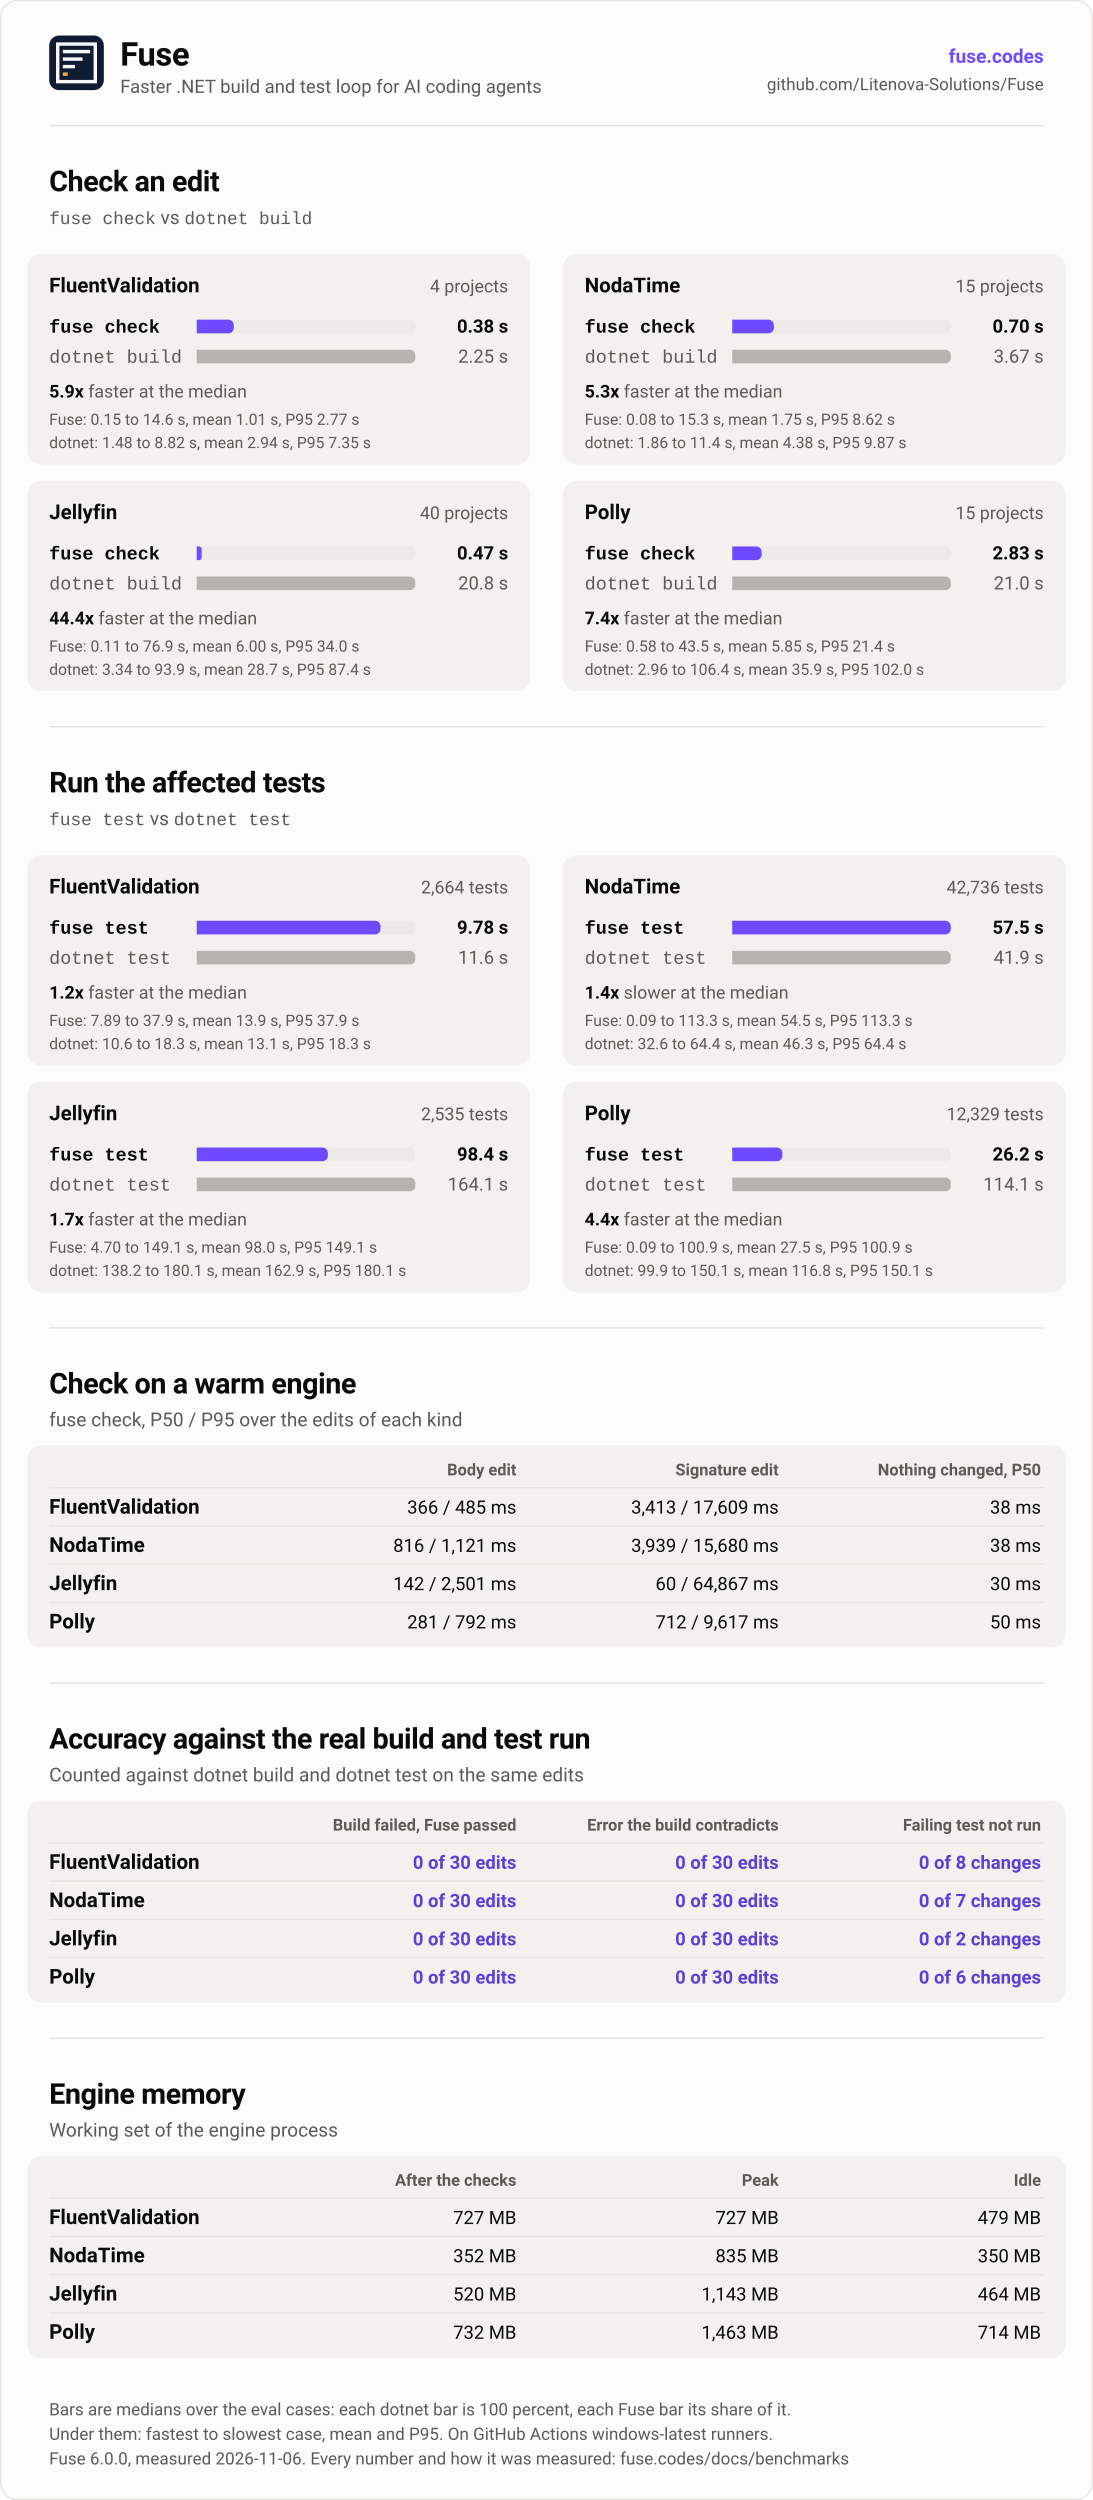
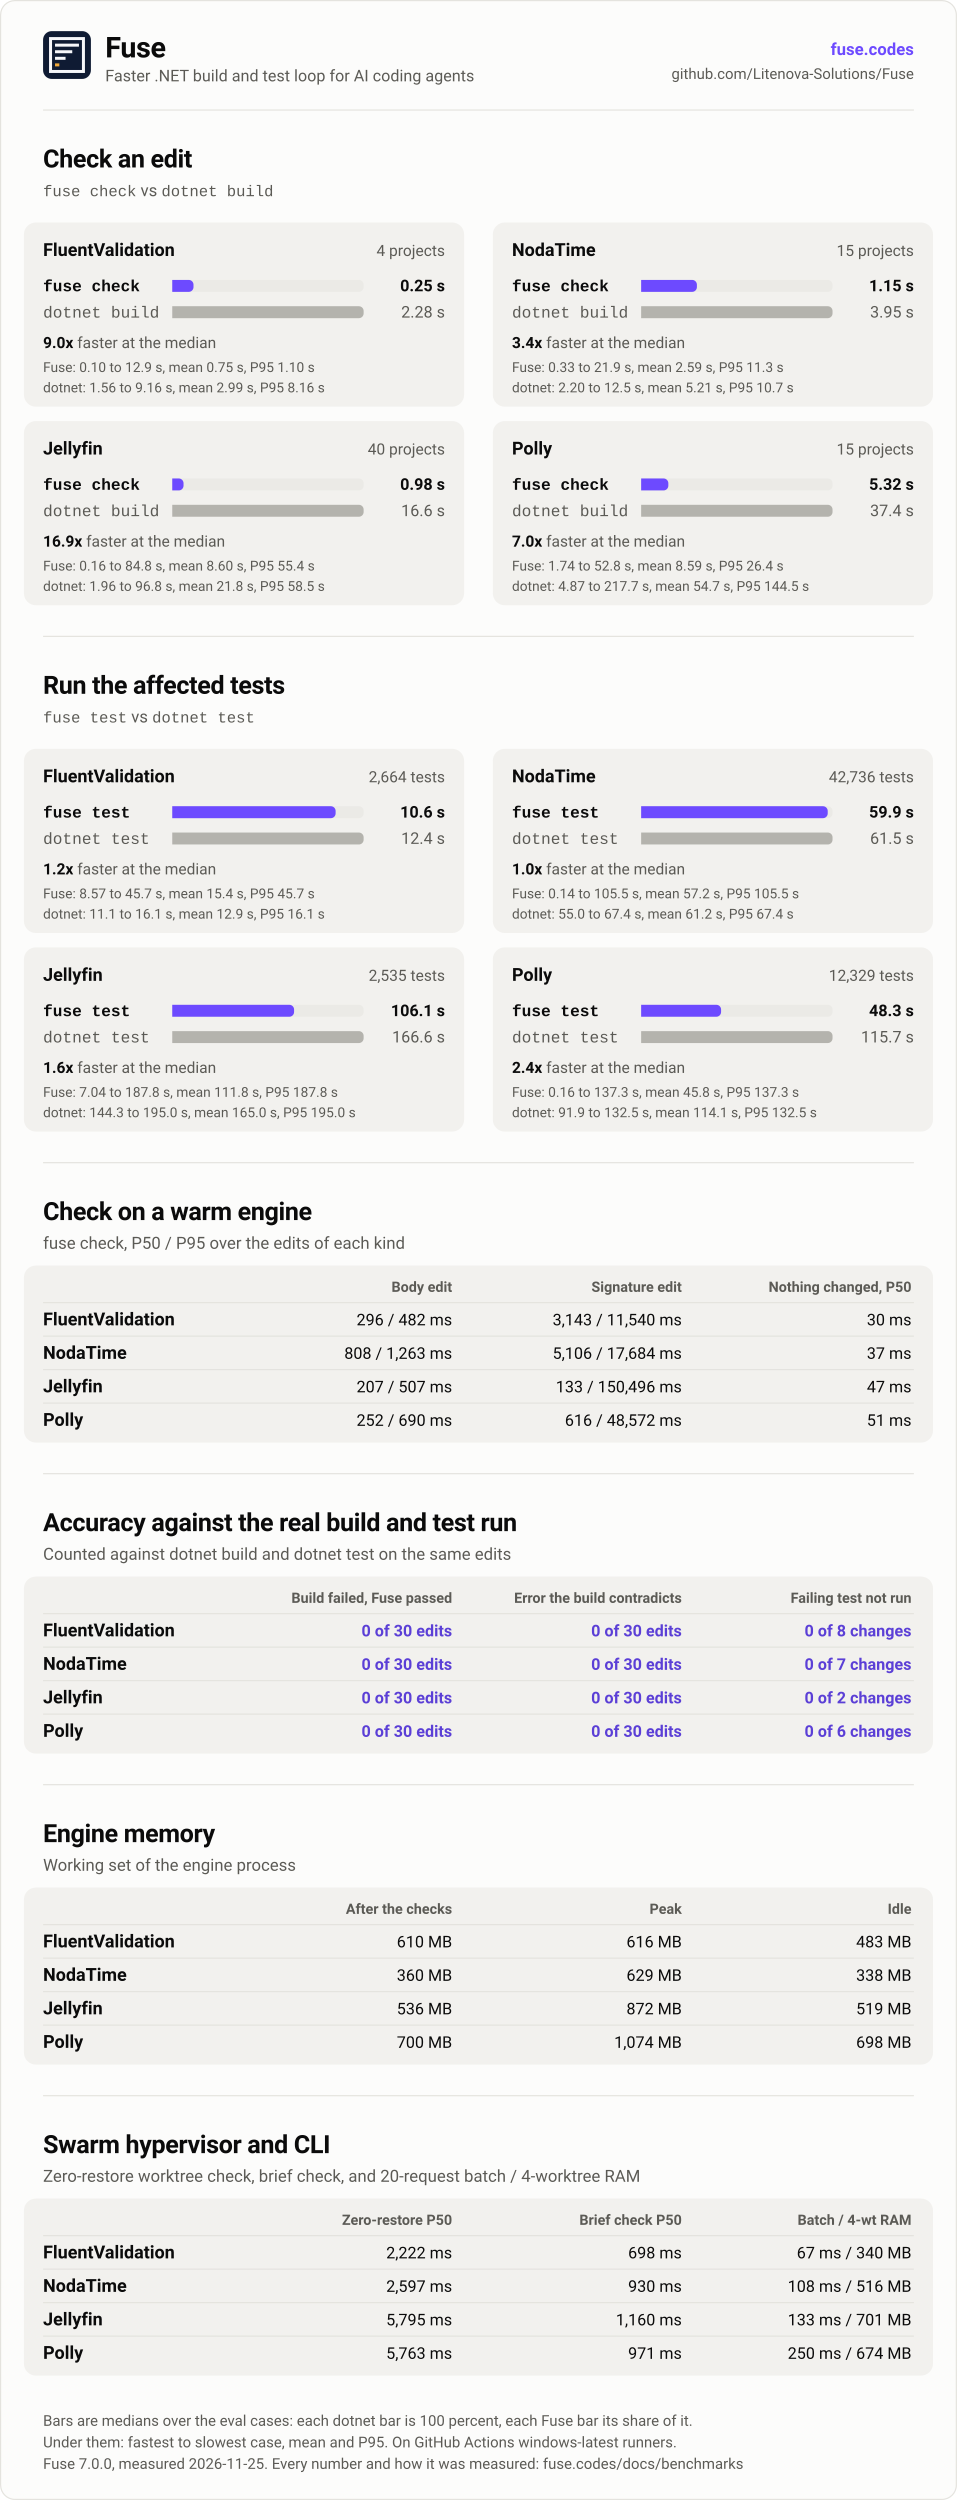
- <svg xmlns="http://www.w3.org/2000/svg" viewBox="0 0 800 1830" width="800" height="1830" role="img" aria-labelledby="t d">
+ <svg xmlns="http://www.w3.org/2000/svg" viewBox="0 0 800 2090" width="800" height="2090" role="img" aria-labelledby="t d">
  <style>
  .bg { fill: #fcfcfb; stroke: #e4e3de; }
  .brand { font-size: 24px; font-weight: 700; letter-spacing: -0.3px; }
  .tagline { font-size: 13.5px; fill: #5b5a55; }
  .site { font-size: 14px; font-weight: 600; fill: #6d4aff; }
  .repo-url { font-size: 12.5px; fill: #5b5a55; }
  .rule { stroke: #e4e3de; }
  text { font-family: ui-sans-serif, system-ui, -apple-system, "Segoe UI", Roboto, sans-serif; fill: #0b0b0b; }
  .mono { font-family: ui-monospace, SFMono-Regular, Consolas, "Liberation Mono", monospace; }
  .panel { font-size: 21px; font-weight: 700; letter-spacing: -0.3px; }
  .sub { font-size: 14px; fill: #5b5a55; }
  .sub .mono { font-size: 13px; }
  .repo { font-size: 15px; font-weight: 600; }
  .meta, .note { font-size: 13px; fill: #5b5a55; }
  .note { font-size: 12.5px; }
  .cmd, .t { font-size: 13.5px; fill: #5b5a55; }
  .t { font-variant-numeric: tabular-nums; }
  .fuse-text { fill: #0b0b0b; font-weight: 600; }
  .speed { font-size: 13px; fill: #5b5a55; }
  .speed tspan { fill: #0b0b0b; font-weight: 600; }
  .stats { font-size: 11.5px; fill: #5b5a55; font-variant-numeric: tabular-nums; }
  .track { fill: #ebeae6; }
  .fill-slow { fill: #b4b3ad; }
  .fill-fuse { fill: #6d4aff; }
  .card { fill: #f2f1ee; }
  .th { font-size: 12px; fill: #5b5a55; font-weight: 600; }
  .td { font-size: 13.5px; fill: #0b0b0b; font-variant-numeric: tabular-nums; }
  .td.good { fill: #5b3fd6; font-weight: 600; }
  .row-rule { stroke: #e4e3de; }
  @media (prefers-color-scheme: dark) {
    .card { fill: #22221f; }
    .th { fill: #b9b8af; }
    .td { fill: #f4f4f0; }
    .td.good { fill: #9b85ff; }
    .row-rule { stroke: #34332f; }
    .bg { fill: #1a1a19; stroke: #34332f; }
    .tagline, .repo-url { fill: #b9b8af; }
    .site { fill: #9b85ff; }
    .rule { stroke: #34332f; }
    text, .fuse-text, .speed tspan { fill: #f4f4f0; }
    .sub, .meta, .note, .cmd, .t, .speed, .stats { fill: #b9b8af; }
    .fuse-text { fill: #f4f4f0; }
    .track { fill: #2e2d2a; }
    .fill-slow { fill: #6f6e68; }
    .fill-fuse { fill: #9b85ff; }
  }
</style>
-   <rect class="bg" x="0.5" y="0.5" width="799" height="1829" rx="12" />
+   <rect class="bg" x="0.5" y="0.5" width="799" height="2089" rx="12" />
  <g transform="translate(36,26) scale(1.25)">
    <rect width="32" height="32" rx="5.87" fill="#0F1B33" />
    <g transform="translate(4 4) scale(0.1)">
      <path fill="#F6F7FA" fill-rule="evenodd" d="M0 0H240V240H0ZM20 20V220H220V20Z" />
      <path fill="#F6F7FA" d="M40 44H200V64H40ZM40 88H155.2V108H40ZM40 132H110.4V152H40Z" />
      <path fill="#EFA73A" d="M40 176H68.8V196H40Z" />
    </g>
  </g>
  <text class="brand" x="88" y="48">Fuse</text>
  <text class="tagline" x="88" y="68">Faster .NET build and test loop for AI coding agents</text>
  <a href="https://fuse.codes">
    <text class="site" x="764" y="46" text-anchor="end">fuse.codes</text>
  </a>
  <a href="https://github.com/Litenova-Solutions/Fuse">
    <text class="repo-url" x="764" y="66" text-anchor="end">github.com/Litenova-Solutions/Fuse</text>
  </a>
  <line class="rule" x1="36" y1="92" x2="764" y2="92" />
  <text class="panel" x="36" y="140">Check an edit</text>
  <text class="sub" x="36" y="164">
    <tspan class="mono">fuse check</tspan> vs <tspan class="mono">dotnet build</tspan>
  </text>
  <rect class="card" x="20" y="186" width="368" height="154" rx="10" />
  <text class="repo" x="36" y="214">FluentValidation</text>
  <text class="meta" x="372" y="214" text-anchor="end">4 projects</text>
  <text class="cmd mono fuse-text" x="36" y="243.5">fuse check</text>
  <path class="track" d="M144,234h156a4,4 0 0 1 4,4v2a4,4 0 0 1 -4,4h-156z" />
-   <path class="fill-fuse" d="M144,234h23.13a4,4 0 0 1 4,4v2a4,4 0 0 1 -4,4h-23.13z" />
-   <text class="t fuse-text" x="372" y="243.5" text-anchor="end">0.38 s</text>
+   <path class="fill-fuse" d="M144,234h13.77a4,4 0 0 1 4,4v2a4,4 0 0 1 -4,4h-13.77z" />
+   <text class="t fuse-text" x="372" y="243.5" text-anchor="end">0.25 s</text>
  <text class="cmd mono" x="36" y="265.5">dotnet build</text>
  <path class="fill-slow" d="M144,256h156a4,4 0 0 1 4,4v2a4,4 0 0 1 -4,4h-156z" />
-   <text class="t" x="372" y="265.5" text-anchor="end">2.25 s</text>
+   <text class="t" x="372" y="265.5" text-anchor="end">2.28 s</text>
  <text class="speed" x="36" y="291">
-     <tspan>5.9x</tspan> faster at the median</text>
-   <text class="stats" x="36" y="311">Fuse: 0.15 to 14.6 s, mean 1.01 s, P95 2.77 s</text>
-   <text class="stats" x="36" y="328">dotnet: 1.48 to 8.82 s, mean 2.94 s, P95 7.35 s</text>
+     <tspan>9.0x</tspan> faster at the median</text>
+   <text class="stats" x="36" y="311">Fuse: 0.10 to 12.9 s, mean 0.75 s, P95 1.10 s</text>
+   <text class="stats" x="36" y="328">dotnet: 1.56 to 9.16 s, mean 2.99 s, P95 8.16 s</text>
  <rect class="card" x="412" y="186" width="368" height="154" rx="10" />
  <text class="repo" x="428" y="214">NodaTime</text>
  <text class="meta" x="764" y="214" text-anchor="end">15 projects</text>
  <text class="cmd mono fuse-text" x="428" y="243.5">fuse check</text>
  <path class="track" d="M536,234h156a4,4 0 0 1 4,4v2a4,4 0 0 1 -4,4h-156z" />
-   <path class="fill-fuse" d="M536,234h26.45a4,4 0 0 1 4,4v2a4,4 0 0 1 -4,4h-26.45z" />
-   <text class="t fuse-text" x="764" y="243.5" text-anchor="end">0.70 s</text>
+   <path class="fill-fuse" d="M536,234h42.61a4,4 0 0 1 4,4v2a4,4 0 0 1 -4,4h-42.61z" />
+   <text class="t fuse-text" x="764" y="243.5" text-anchor="end">1.15 s</text>
  <text class="cmd mono" x="428" y="265.5">dotnet build</text>
  <path class="fill-slow" d="M536,256h156a4,4 0 0 1 4,4v2a4,4 0 0 1 -4,4h-156z" />
-   <text class="t" x="764" y="265.5" text-anchor="end">3.67 s</text>
+   <text class="t" x="764" y="265.5" text-anchor="end">3.95 s</text>
  <text class="speed" x="428" y="291">
-     <tspan>5.3x</tspan> faster at the median</text>
-   <text class="stats" x="428" y="311">Fuse: 0.08 to 15.3 s, mean 1.75 s, P95 8.62 s</text>
-   <text class="stats" x="428" y="328">dotnet: 1.86 to 11.4 s, mean 4.38 s, P95 9.87 s</text>
+     <tspan>3.4x</tspan> faster at the median</text>
+   <text class="stats" x="428" y="311">Fuse: 0.33 to 21.9 s, mean 2.59 s, P95 11.3 s</text>
+   <text class="stats" x="428" y="328">dotnet: 2.20 to 12.5 s, mean 5.21 s, P95 10.7 s</text>
  <rect class="card" x="20" y="352" width="368" height="154" rx="10" />
  <text class="repo" x="36" y="380">Jellyfin</text>
  <text class="meta" x="372" y="380" text-anchor="end">40 projects</text>
  <text class="cmd mono fuse-text" x="36" y="409.5">fuse check</text>
  <path class="track" d="M144,400h156a4,4 0 0 1 4,4v2a4,4 0 0 1 -4,4h-156z" />
-   <path class="fill-fuse" d="M144,400h1.8a1.8,1.8 0 0 1 1.8,1.8v6.4a1.8,1.8 0 0 1 -1.8,1.8h-1.8z" />
-   <text class="t fuse-text" x="372" y="409.5" text-anchor="end">0.47 s</text>
+   <path class="fill-fuse" d="M144,400h5.44a4,4 0 0 1 4,4v2a4,4 0 0 1 -4,4h-5.44z" />
+   <text class="t fuse-text" x="372" y="409.5" text-anchor="end">0.98 s</text>
  <text class="cmd mono" x="36" y="431.5">dotnet build</text>
  <path class="fill-slow" d="M144,422h156a4,4 0 0 1 4,4v2a4,4 0 0 1 -4,4h-156z" />
-   <text class="t" x="372" y="431.5" text-anchor="end">20.8 s</text>
+   <text class="t" x="372" y="431.5" text-anchor="end">16.6 s</text>
  <text class="speed" x="36" y="457">
-     <tspan>44.4x</tspan> faster at the median</text>
-   <text class="stats" x="36" y="477">Fuse: 0.11 to 76.9 s, mean 6.00 s, P95 34.0 s</text>
-   <text class="stats" x="36" y="494">dotnet: 3.34 to 93.9 s, mean 28.7 s, P95 87.4 s</text>
+     <tspan>16.9x</tspan> faster at the median</text>
+   <text class="stats" x="36" y="477">Fuse: 0.16 to 84.8 s, mean 8.60 s, P95 55.4 s</text>
+   <text class="stats" x="36" y="494">dotnet: 1.96 to 96.8 s, mean 21.8 s, P95 58.5 s</text>
  <rect class="card" x="412" y="352" width="368" height="154" rx="10" />
  <text class="repo" x="428" y="380">Polly</text>
  <text class="meta" x="764" y="380" text-anchor="end">15 projects</text>
  <text class="cmd mono fuse-text" x="428" y="409.5">fuse check</text>
  <path class="track" d="M536,400h156a4,4 0 0 1 4,4v2a4,4 0 0 1 -4,4h-156z" />
-   <path class="fill-fuse" d="M536,400h17.53a4,4 0 0 1 4,4v2a4,4 0 0 1 -4,4h-17.53z" />
-   <text class="t fuse-text" x="764" y="409.5" text-anchor="end">2.83 s</text>
+   <path class="fill-fuse" d="M536,400h18.73a4,4 0 0 1 4,4v2a4,4 0 0 1 -4,4h-18.73z" />
+   <text class="t fuse-text" x="764" y="409.5" text-anchor="end">5.32 s</text>
  <text class="cmd mono" x="428" y="431.5">dotnet build</text>
  <path class="fill-slow" d="M536,422h156a4,4 0 0 1 4,4v2a4,4 0 0 1 -4,4h-156z" />
-   <text class="t" x="764" y="431.5" text-anchor="end">21.0 s</text>
+   <text class="t" x="764" y="431.5" text-anchor="end">37.4 s</text>
  <text class="speed" x="428" y="457">
-     <tspan>7.4x</tspan> faster at the median</text>
-   <text class="stats" x="428" y="477">Fuse: 0.58 to 43.5 s, mean 5.85 s, P95 21.4 s</text>
-   <text class="stats" x="428" y="494">dotnet: 2.96 to 106.4 s, mean 35.9 s, P95 102.0 s</text>
+     <tspan>7.0x</tspan> faster at the median</text>
+   <text class="stats" x="428" y="477">Fuse: 1.74 to 52.8 s, mean 8.59 s, P95 26.4 s</text>
+   <text class="stats" x="428" y="494">dotnet: 4.87 to 217.7 s, mean 54.7 s, P95 144.5 s</text>
  <line class="rule" x1="36" y1="532" x2="764" y2="532" />
  <text class="panel" x="36" y="580">Run the affected tests</text>
  <text class="sub" x="36" y="604">
    <tspan class="mono">fuse test</tspan> vs <tspan class="mono">dotnet test</tspan>
  </text>
  <rect class="card" x="20" y="626" width="368" height="154" rx="10" />
  <text class="repo" x="36" y="654">FluentValidation</text>
  <text class="meta" x="372" y="654" text-anchor="end">2,664 tests</text>
  <text class="cmd mono fuse-text" x="36" y="683.5">fuse test</text>
  <path class="track" d="M144,674h156a4,4 0 0 1 4,4v2a4,4 0 0 1 -4,4h-156z" />
-   <path class="fill-fuse" d="M144,674h130.54a4,4 0 0 1 4,4v2a4,4 0 0 1 -4,4h-130.54z" />
-   <text class="t fuse-text" x="372" y="683.5" text-anchor="end">9.78 s</text>
+   <path class="fill-fuse" d="M144,674h132.58a4,4 0 0 1 4,4v2a4,4 0 0 1 -4,4h-132.58z" />
+   <text class="t fuse-text" x="372" y="683.5" text-anchor="end">10.6 s</text>
  <text class="cmd mono" x="36" y="705.5">dotnet test</text>
  <path class="fill-slow" d="M144,696h156a4,4 0 0 1 4,4v2a4,4 0 0 1 -4,4h-156z" />
-   <text class="t" x="372" y="705.5" text-anchor="end">11.6 s</text>
+   <text class="t" x="372" y="705.5" text-anchor="end">12.4 s</text>
  <text class="speed" x="36" y="731">
    <tspan>1.2x</tspan> faster at the median</text>
-   <text class="stats" x="36" y="751">Fuse: 7.89 to 37.9 s, mean 13.9 s, P95 37.9 s</text>
-   <text class="stats" x="36" y="768">dotnet: 10.6 to 18.3 s, mean 13.1 s, P95 18.3 s</text>
+   <text class="stats" x="36" y="751">Fuse: 8.57 to 45.7 s, mean 15.4 s, P95 45.7 s</text>
+   <text class="stats" x="36" y="768">dotnet: 11.1 to 16.1 s, mean 12.9 s, P95 16.1 s</text>
  <rect class="card" x="412" y="626" width="368" height="154" rx="10" />
  <text class="repo" x="428" y="654">NodaTime</text>
  <text class="meta" x="764" y="654" text-anchor="end">42,736 tests</text>
  <text class="cmd mono fuse-text" x="428" y="683.5">fuse test</text>
  <path class="track" d="M536,674h156a4,4 0 0 1 4,4v2a4,4 0 0 1 -4,4h-156z" />
-   <path class="fill-fuse" d="M536,674h156a4,4 0 0 1 4,4v2a4,4 0 0 1 -4,4h-156z" />
-   <text class="t fuse-text" x="764" y="683.5" text-anchor="end">57.5 s</text>
+   <path class="fill-fuse" d="M536,674h151.98a4,4 0 0 1 4,4v2a4,4 0 0 1 -4,4h-151.98z" />
+   <text class="t fuse-text" x="764" y="683.5" text-anchor="end">59.9 s</text>
  <text class="cmd mono" x="428" y="705.5">dotnet test</text>
  <path class="fill-slow" d="M536,696h156a4,4 0 0 1 4,4v2a4,4 0 0 1 -4,4h-156z" />
-   <text class="t" x="764" y="705.5" text-anchor="end">41.9 s</text>
+   <text class="t" x="764" y="705.5" text-anchor="end">61.5 s</text>
  <text class="speed" x="428" y="731">
-     <tspan>1.4x</tspan> slower at the median</text>
-   <text class="stats" x="428" y="751">Fuse: 0.09 to 113.3 s, mean 54.5 s, P95 113.3 s</text>
-   <text class="stats" x="428" y="768">dotnet: 32.6 to 64.4 s, mean 46.3 s, P95 64.4 s</text>
+     <tspan>1.0x</tspan> faster at the median</text>
+   <text class="stats" x="428" y="751">Fuse: 0.14 to 105.5 s, mean 57.2 s, P95 105.5 s</text>
+   <text class="stats" x="428" y="768">dotnet: 55.0 to 67.4 s, mean 61.2 s, P95 67.4 s</text>
  <rect class="card" x="20" y="792" width="368" height="154" rx="10" />
  <text class="repo" x="36" y="820">Jellyfin</text>
  <text class="meta" x="372" y="820" text-anchor="end">2,535 tests</text>
  <text class="cmd mono fuse-text" x="36" y="849.5">fuse test</text>
  <path class="track" d="M144,840h156a4,4 0 0 1 4,4v2a4,4 0 0 1 -4,4h-156z" />
-   <path class="fill-fuse" d="M144,840h91.97a4,4 0 0 1 4,4v2a4,4 0 0 1 -4,4h-91.97z" />
-   <text class="t fuse-text" x="372" y="849.5" text-anchor="end">98.4 s</text>
+   <path class="fill-fuse" d="M144,840h97.86a4,4 0 0 1 4,4v2a4,4 0 0 1 -4,4h-97.86z" />
+   <text class="t fuse-text" x="372" y="849.5" text-anchor="end">106.1 s</text>
  <text class="cmd mono" x="36" y="871.5">dotnet test</text>
  <path class="fill-slow" d="M144,862h156a4,4 0 0 1 4,4v2a4,4 0 0 1 -4,4h-156z" />
-   <text class="t" x="372" y="871.5" text-anchor="end">164.1 s</text>
+   <text class="t" x="372" y="871.5" text-anchor="end">166.6 s</text>
  <text class="speed" x="36" y="897">
-     <tspan>1.7x</tspan> faster at the median</text>
-   <text class="stats" x="36" y="917">Fuse: 4.70 to 149.1 s, mean 98.0 s, P95 149.1 s</text>
-   <text class="stats" x="36" y="934">dotnet: 138.2 to 180.1 s, mean 162.9 s, P95 180.1 s</text>
+     <tspan>1.6x</tspan> faster at the median</text>
+   <text class="stats" x="36" y="917">Fuse: 7.04 to 187.8 s, mean 111.8 s, P95 187.8 s</text>
+   <text class="stats" x="36" y="934">dotnet: 144.3 to 195.0 s, mean 165.0 s, P95 195.0 s</text>
  <rect class="card" x="412" y="792" width="368" height="154" rx="10" />
  <text class="repo" x="428" y="820">Polly</text>
  <text class="meta" x="764" y="820" text-anchor="end">12,329 tests</text>
  <text class="cmd mono fuse-text" x="428" y="849.5">fuse test</text>
  <path class="track" d="M536,840h156a4,4 0 0 1 4,4v2a4,4 0 0 1 -4,4h-156z" />
-   <path class="fill-fuse" d="M536,840h32.72a4,4 0 0 1 4,4v2a4,4 0 0 1 -4,4h-32.72z" />
-   <text class="t fuse-text" x="764" y="849.5" text-anchor="end">26.2 s</text>
+   <path class="fill-fuse" d="M536,840h62.83a4,4 0 0 1 4,4v2a4,4 0 0 1 -4,4h-62.83z" />
+   <text class="t fuse-text" x="764" y="849.5" text-anchor="end">48.3 s</text>
  <text class="cmd mono" x="428" y="871.5">dotnet test</text>
  <path class="fill-slow" d="M536,862h156a4,4 0 0 1 4,4v2a4,4 0 0 1 -4,4h-156z" />
-   <text class="t" x="764" y="871.5" text-anchor="end">114.1 s</text>
+   <text class="t" x="764" y="871.5" text-anchor="end">115.7 s</text>
  <text class="speed" x="428" y="897">
-     <tspan>4.4x</tspan> faster at the median</text>
-   <text class="stats" x="428" y="917">Fuse: 0.09 to 100.9 s, mean 27.5 s, P95 100.9 s</text>
-   <text class="stats" x="428" y="934">dotnet: 99.9 to 150.1 s, mean 116.8 s, P95 150.1 s</text>
+     <tspan>2.4x</tspan> faster at the median</text>
+   <text class="stats" x="428" y="917">Fuse: 0.16 to 137.3 s, mean 45.8 s, P95 137.3 s</text>
+   <text class="stats" x="428" y="934">dotnet: 91.9 to 132.5 s, mean 114.1 s, P95 132.5 s</text>
  <line class="rule" x1="36" y1="972" x2="764" y2="972" />
  <text class="panel" x="36" y="1020">Check on a warm engine</text>
  <text class="sub" x="36" y="1044">fuse check, P50 / P95 over the edits of each kind</text>
  <rect class="card" x="20" y="1058" width="760" height="148" rx="10" />
  <text class="th" x="378" y="1080" text-anchor="end">Body edit</text>
  <text class="th" x="570" y="1080" text-anchor="end">Signature edit</text>
  <text class="th" x="762" y="1080" text-anchor="end">Nothing changed, P50</text>
  <line class="row-rule" x1="36" y1="1089" x2="764" y2="1089" />
  <text class="repo" x="36" y="1108">FluentValidation</text>
-   <text class="td" x="378" y="1108" text-anchor="end">366 / 485 ms</text>
-   <text class="td" x="570" y="1108" text-anchor="end">3,413 / 17,609 ms</text>
-   <text class="td" x="762" y="1108" text-anchor="end">38 ms</text>
+   <text class="td" x="378" y="1108" text-anchor="end">296 / 482 ms</text>
+   <text class="td" x="570" y="1108" text-anchor="end">3,143 / 11,540 ms</text>
+   <text class="td" x="762" y="1108" text-anchor="end">30 ms</text>
  <line class="row-rule" x1="36" y1="1117" x2="764" y2="1117" />
  <text class="repo" x="36" y="1136">NodaTime</text>
-   <text class="td" x="378" y="1136" text-anchor="end">816 / 1,121 ms</text>
-   <text class="td" x="570" y="1136" text-anchor="end">3,939 / 15,680 ms</text>
-   <text class="td" x="762" y="1136" text-anchor="end">38 ms</text>
+   <text class="td" x="378" y="1136" text-anchor="end">808 / 1,263 ms</text>
+   <text class="td" x="570" y="1136" text-anchor="end">5,106 / 17,684 ms</text>
+   <text class="td" x="762" y="1136" text-anchor="end">37 ms</text>
  <line class="row-rule" x1="36" y1="1145" x2="764" y2="1145" />
  <text class="repo" x="36" y="1164">Jellyfin</text>
-   <text class="td" x="378" y="1164" text-anchor="end">142 / 2,501 ms</text>
-   <text class="td" x="570" y="1164" text-anchor="end">60 / 64,867 ms</text>
-   <text class="td" x="762" y="1164" text-anchor="end">30 ms</text>
+   <text class="td" x="378" y="1164" text-anchor="end">207 / 507 ms</text>
+   <text class="td" x="570" y="1164" text-anchor="end">133 / 150,496 ms</text>
+   <text class="td" x="762" y="1164" text-anchor="end">47 ms</text>
  <line class="row-rule" x1="36" y1="1173" x2="764" y2="1173" />
  <text class="repo" x="36" y="1192">Polly</text>
-   <text class="td" x="378" y="1192" text-anchor="end">281 / 792 ms</text>
-   <text class="td" x="570" y="1192" text-anchor="end">712 / 9,617 ms</text>
-   <text class="td" x="762" y="1192" text-anchor="end">50 ms</text>
+   <text class="td" x="378" y="1192" text-anchor="end">252 / 690 ms</text>
+   <text class="td" x="570" y="1192" text-anchor="end">616 / 48,572 ms</text>
+   <text class="td" x="762" y="1192" text-anchor="end">51 ms</text>
  <line class="rule" x1="36" y1="1232" x2="764" y2="1232" />
  <text class="panel" x="36" y="1280">Accuracy against the real build and test run</text>
  <text class="sub" x="36" y="1304">Counted against dotnet build and dotnet test on the same edits</text>
  <rect class="card" x="20" y="1318" width="760" height="148" rx="10" />
  <text class="th" x="378" y="1340" text-anchor="end">Build failed, Fuse passed</text>
  <text class="th" x="570" y="1340" text-anchor="end">Error the build contradicts</text>
  <text class="th" x="762" y="1340" text-anchor="end">Failing test not run</text>
  <line class="row-rule" x1="36" y1="1349" x2="764" y2="1349" />
  <text class="repo" x="36" y="1368">FluentValidation</text>
  <text class="td good" x="378" y="1368" text-anchor="end">0 of 30 edits</text>
  <text class="td good" x="570" y="1368" text-anchor="end">0 of 30 edits</text>
  <text class="td good" x="762" y="1368" text-anchor="end">0 of 8 changes</text>
  <line class="row-rule" x1="36" y1="1377" x2="764" y2="1377" />
  <text class="repo" x="36" y="1396">NodaTime</text>
  <text class="td good" x="378" y="1396" text-anchor="end">0 of 30 edits</text>
  <text class="td good" x="570" y="1396" text-anchor="end">0 of 30 edits</text>
  <text class="td good" x="762" y="1396" text-anchor="end">0 of 7 changes</text>
  <line class="row-rule" x1="36" y1="1405" x2="764" y2="1405" />
  <text class="repo" x="36" y="1424">Jellyfin</text>
  <text class="td good" x="378" y="1424" text-anchor="end">0 of 30 edits</text>
  <text class="td good" x="570" y="1424" text-anchor="end">0 of 30 edits</text>
  <text class="td good" x="762" y="1424" text-anchor="end">0 of 2 changes</text>
  <line class="row-rule" x1="36" y1="1433" x2="764" y2="1433" />
  <text class="repo" x="36" y="1452">Polly</text>
  <text class="td good" x="378" y="1452" text-anchor="end">0 of 30 edits</text>
  <text class="td good" x="570" y="1452" text-anchor="end">0 of 30 edits</text>
  <text class="td good" x="762" y="1452" text-anchor="end">0 of 6 changes</text>
  <line class="rule" x1="36" y1="1492" x2="764" y2="1492" />
  <text class="panel" x="36" y="1540">Engine memory</text>
  <text class="sub" x="36" y="1564">Working set of the engine process</text>
  <rect class="card" x="20" y="1578" width="760" height="148" rx="10" />
  <text class="th" x="378" y="1600" text-anchor="end">After the checks</text>
  <text class="th" x="570" y="1600" text-anchor="end">Peak</text>
  <text class="th" x="762" y="1600" text-anchor="end">Idle</text>
  <line class="row-rule" x1="36" y1="1609" x2="764" y2="1609" />
  <text class="repo" x="36" y="1628">FluentValidation</text>
-   <text class="td" x="378" y="1628" text-anchor="end">727 MB</text>
-   <text class="td" x="570" y="1628" text-anchor="end">727 MB</text>
-   <text class="td" x="762" y="1628" text-anchor="end">479 MB</text>
+   <text class="td" x="378" y="1628" text-anchor="end">610 MB</text>
+   <text class="td" x="570" y="1628" text-anchor="end">616 MB</text>
+   <text class="td" x="762" y="1628" text-anchor="end">483 MB</text>
  <line class="row-rule" x1="36" y1="1637" x2="764" y2="1637" />
  <text class="repo" x="36" y="1656">NodaTime</text>
-   <text class="td" x="378" y="1656" text-anchor="end">352 MB</text>
-   <text class="td" x="570" y="1656" text-anchor="end">835 MB</text>
-   <text class="td" x="762" y="1656" text-anchor="end">350 MB</text>
+   <text class="td" x="378" y="1656" text-anchor="end">360 MB</text>
+   <text class="td" x="570" y="1656" text-anchor="end">629 MB</text>
+   <text class="td" x="762" y="1656" text-anchor="end">338 MB</text>
  <line class="row-rule" x1="36" y1="1665" x2="764" y2="1665" />
  <text class="repo" x="36" y="1684">Jellyfin</text>
-   <text class="td" x="378" y="1684" text-anchor="end">520 MB</text>
-   <text class="td" x="570" y="1684" text-anchor="end">1,143 MB</text>
-   <text class="td" x="762" y="1684" text-anchor="end">464 MB</text>
+   <text class="td" x="378" y="1684" text-anchor="end">536 MB</text>
+   <text class="td" x="570" y="1684" text-anchor="end">872 MB</text>
+   <text class="td" x="762" y="1684" text-anchor="end">519 MB</text>
  <line class="row-rule" x1="36" y1="1693" x2="764" y2="1693" />
  <text class="repo" x="36" y="1712">Polly</text>
-   <text class="td" x="378" y="1712" text-anchor="end">732 MB</text>
-   <text class="td" x="570" y="1712" text-anchor="end">1,463 MB</text>
-   <text class="td" x="762" y="1712" text-anchor="end">714 MB</text>
-   <text class="note" x="36" y="1768">Bars are medians over the eval cases: each dotnet bar is 100 percent, each Fuse bar its share of it.</text>
-   <text class="note" x="36" y="1786">Under them: fastest to slowest case, mean and P95. On GitHub Actions windows-latest runners.</text>
-   <text class="note" x="36" y="1804">Fuse 6.0.0, measured 2026-11-06. Every number and how it was measured: fuse.codes/docs/benchmarks</text>
+   <text class="td" x="378" y="1712" text-anchor="end">700 MB</text>
+   <text class="td" x="570" y="1712" text-anchor="end">1,074 MB</text>
+   <text class="td" x="762" y="1712" text-anchor="end">698 MB</text>
+   <line class="rule" x1="36" y1="1752" x2="764" y2="1752" />
+   <text class="panel" x="36" y="1800">Swarm hypervisor and CLI</text>
+   <text class="sub" x="36" y="1824">Zero-restore worktree check, brief check, and 20-request batch / 4-worktree RAM</text>
+   <rect class="card" x="20" y="1838" width="760" height="148" rx="10" />
+   <text class="th" x="378" y="1860" text-anchor="end">Zero-restore P50</text>
+   <text class="th" x="570" y="1860" text-anchor="end">Brief check P50</text>
+   <text class="th" x="762" y="1860" text-anchor="end">Batch / 4-wt RAM</text>
+   <line class="row-rule" x1="36" y1="1869" x2="764" y2="1869" />
+   <text class="repo" x="36" y="1888">FluentValidation</text>
+   <text class="td" x="378" y="1888" text-anchor="end">2,222 ms</text>
+   <text class="td" x="570" y="1888" text-anchor="end">698 ms</text>
+   <text class="td" x="762" y="1888" text-anchor="end">67 ms / 340 MB</text>
+   <line class="row-rule" x1="36" y1="1897" x2="764" y2="1897" />
+   <text class="repo" x="36" y="1916">NodaTime</text>
+   <text class="td" x="378" y="1916" text-anchor="end">2,597 ms</text>
+   <text class="td" x="570" y="1916" text-anchor="end">930 ms</text>
+   <text class="td" x="762" y="1916" text-anchor="end">108 ms / 516 MB</text>
+   <line class="row-rule" x1="36" y1="1925" x2="764" y2="1925" />
+   <text class="repo" x="36" y="1944">Jellyfin</text>
+   <text class="td" x="378" y="1944" text-anchor="end">5,795 ms</text>
+   <text class="td" x="570" y="1944" text-anchor="end">1,160 ms</text>
+   <text class="td" x="762" y="1944" text-anchor="end">133 ms / 701 MB</text>
+   <line class="row-rule" x1="36" y1="1953" x2="764" y2="1953" />
+   <text class="repo" x="36" y="1972">Polly</text>
+   <text class="td" x="378" y="1972" text-anchor="end">5,763 ms</text>
+   <text class="td" x="570" y="1972" text-anchor="end">971 ms</text>
+   <text class="td" x="762" y="1972" text-anchor="end">250 ms / 674 MB</text>
+   <text class="note" x="36" y="2028">Bars are medians over the eval cases: each dotnet bar is 100 percent, each Fuse bar its share of it.</text>
+   <text class="note" x="36" y="2046">Under them: fastest to slowest case, mean and P95. On GitHub Actions windows-latest runners.</text>
+   <text class="note" x="36" y="2064">Fuse 7.0.0, measured 2026-11-25. Every number and how it was measured: fuse.codes/docs/benchmarks</text>
</svg>
